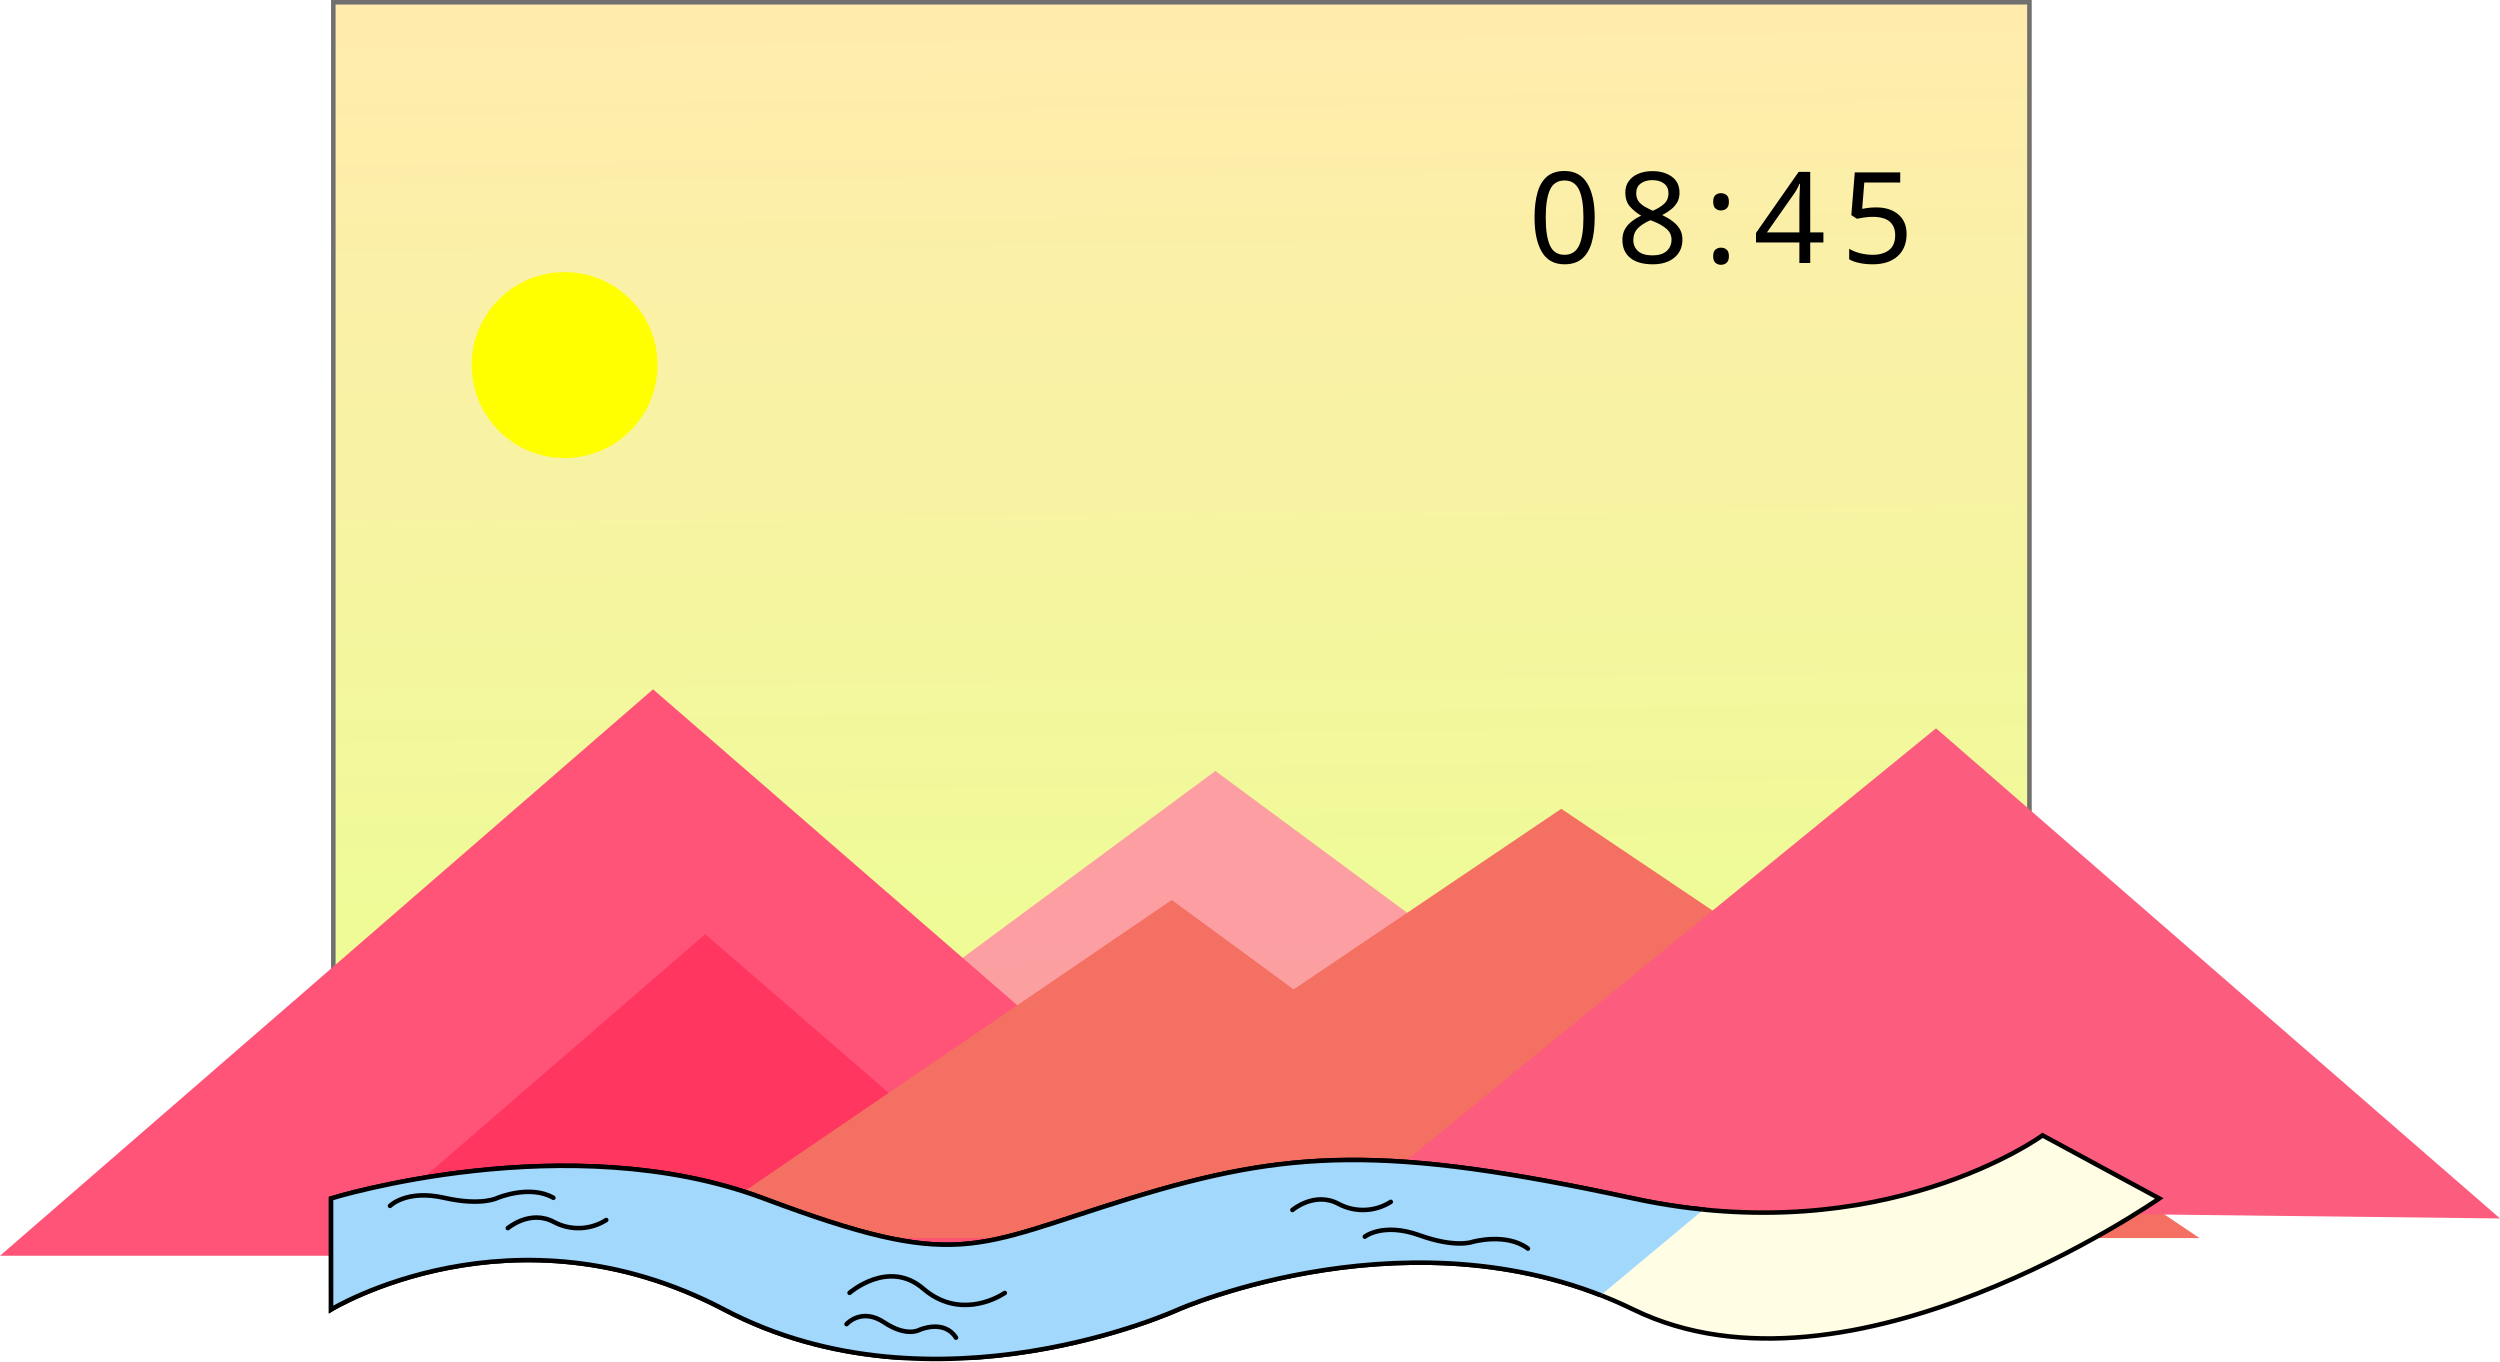
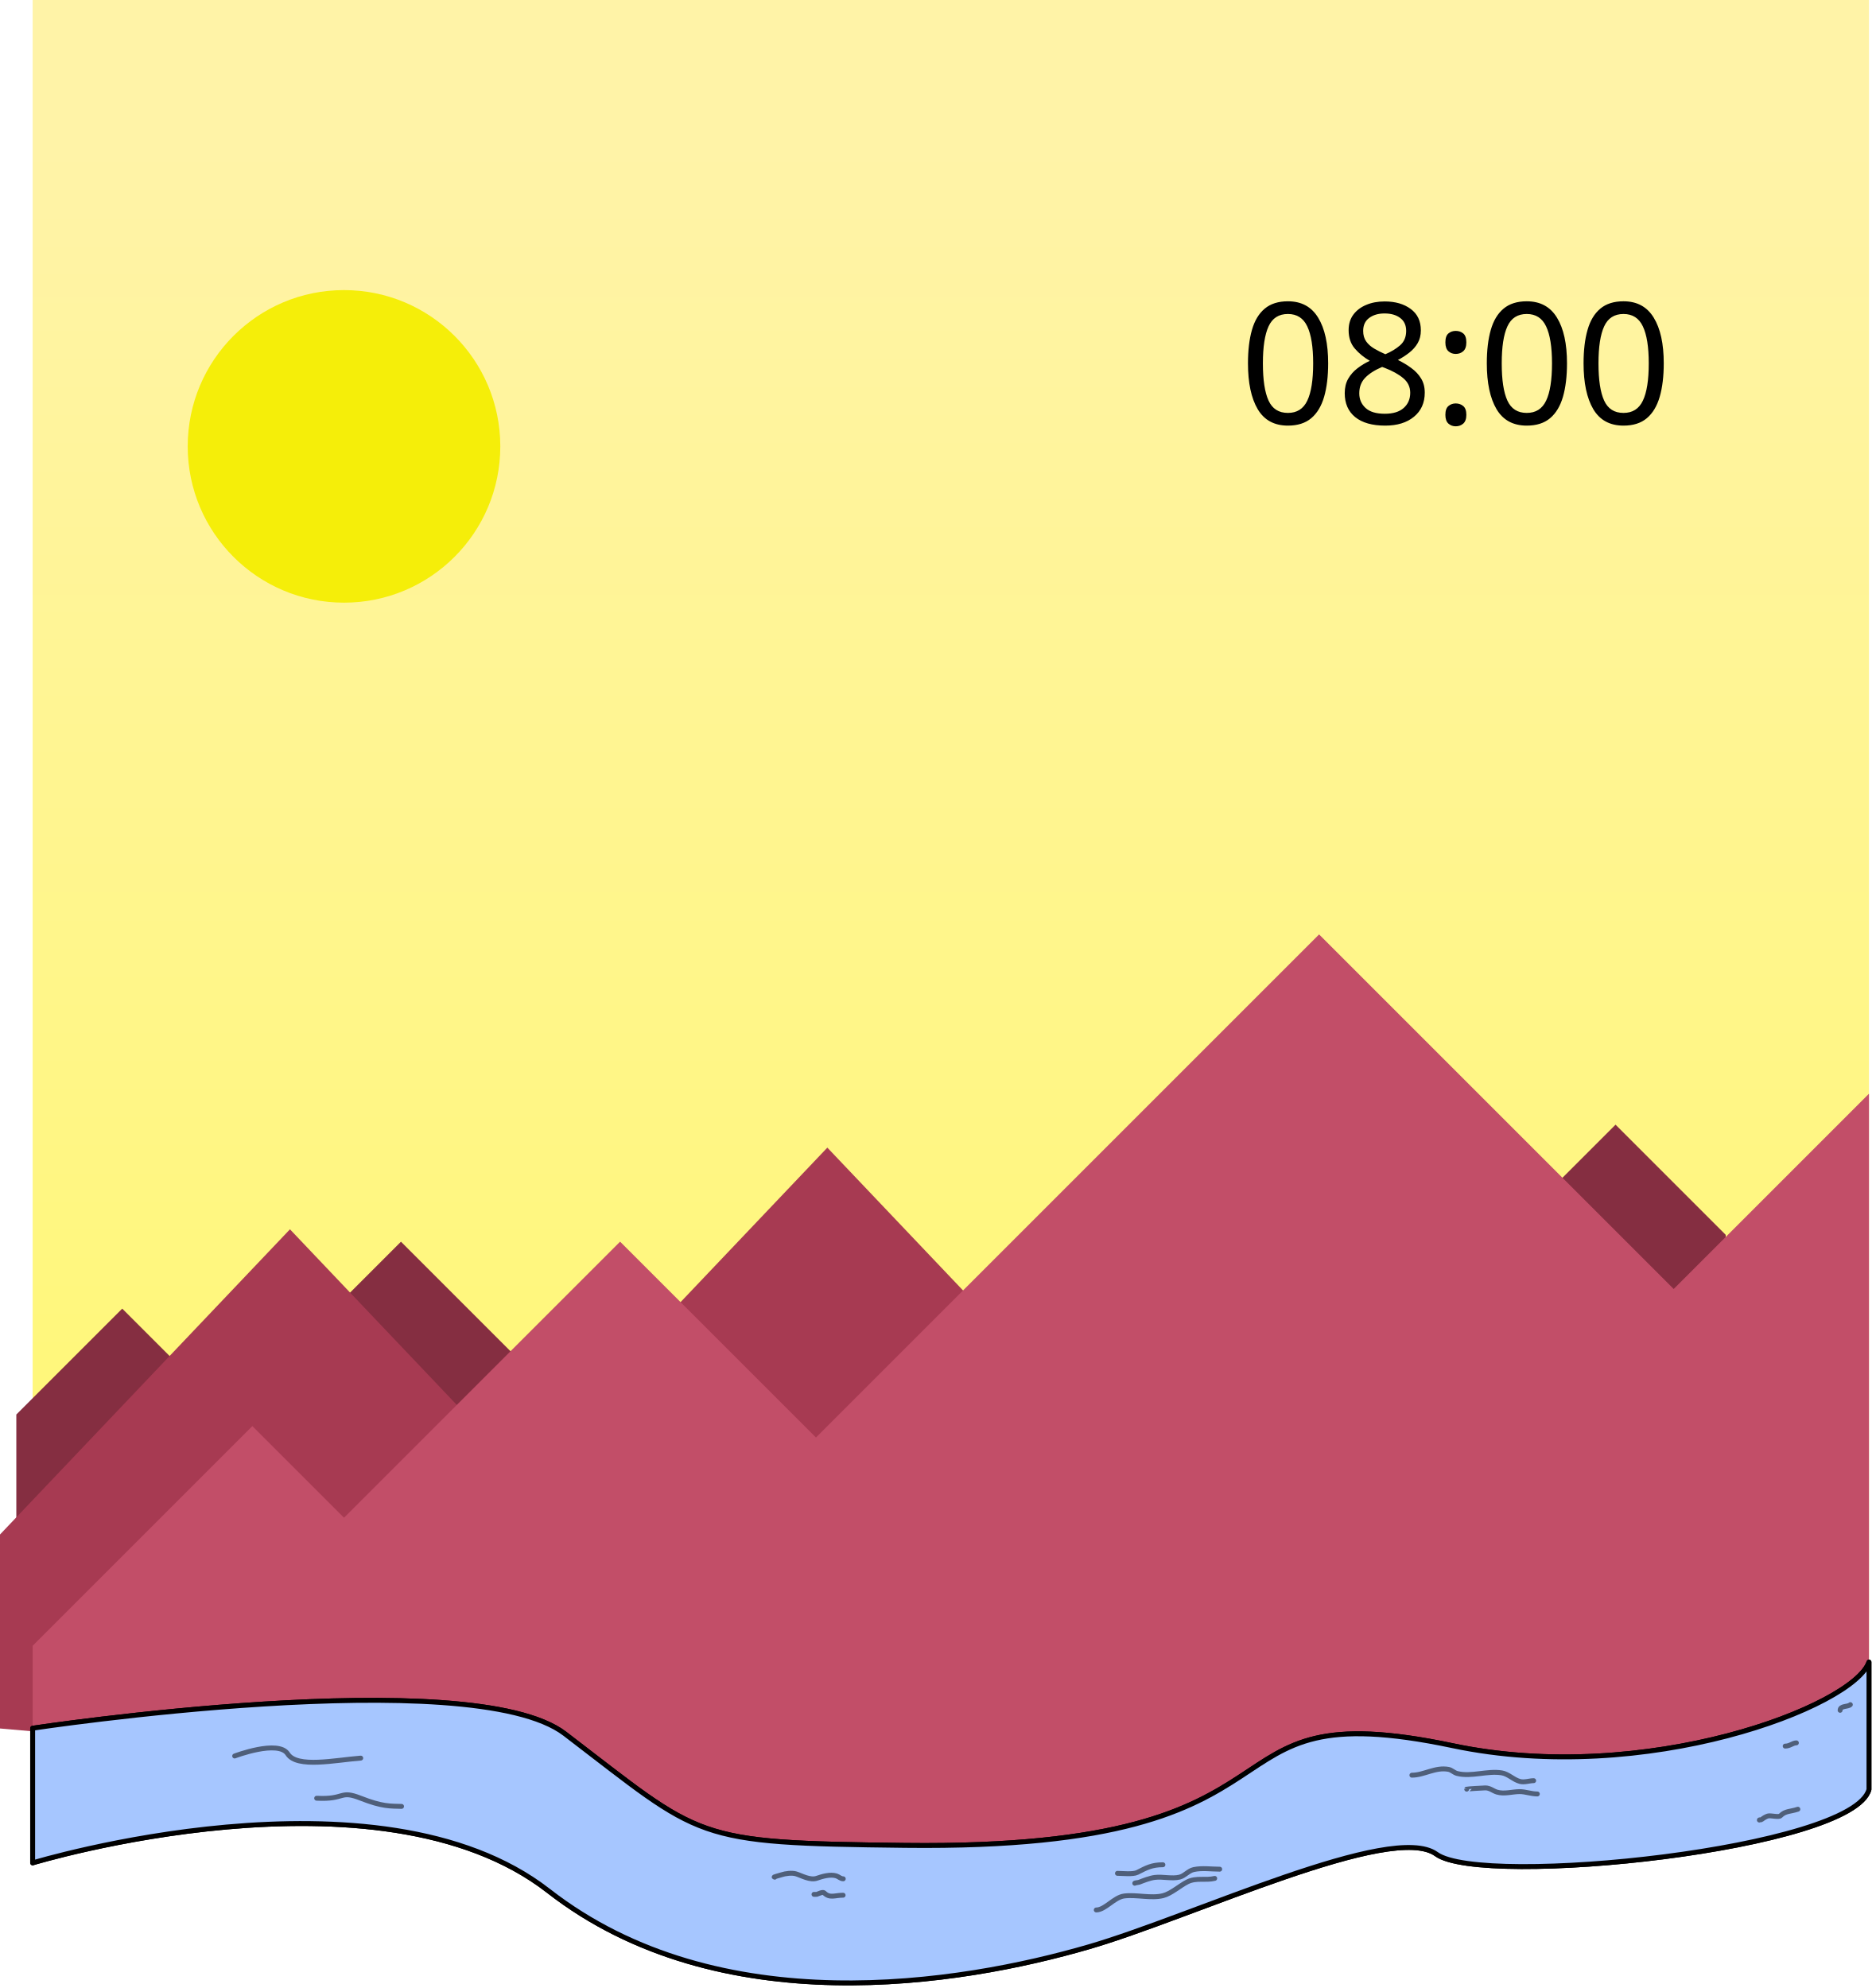
- <svg xmlns="http://www.w3.org/2000/svg" width="551.264" height="300.206" viewBox="0 0 551.264 300.206">
-   <defs>
-     <linearGradient id="linear-gradient" x1="0.563" x2="0.575" y2="0.908" gradientUnits="objectBoundingBox">
-       <stop offset="0" stop-color="#ffecad" />
-       <stop offset="0.483" stop-color="#f6f4a1" />
-       <stop offset="1" stop-color="#eaff91" />
-     </linearGradient>
-     <clipPath id="clip-path">
-       <path id="Path_30" data-name="Path 30" d="M1054.326,280.865V241h352.642l-62.132,51.785h-290.51Z" transform="translate(-1082 7.104)" fill="#a1d8fc" stroke="#000" stroke-width="1" />
-     </clipPath>
-   </defs>
-   <g id="Group_24" data-name="Group 24" transform="translate(73)">
-     <g id="Rectangle_18" data-name="Rectangle 18" stroke="#707070" stroke-width="1" fill="url(#linear-gradient)">
-       <rect width="375" height="275" stroke="none" />
-       <rect x="0.5" y="0.5" width="374" height="274" fill="none" />
-     </g>
-     <path id="Polygon_12" data-name="Polygon 12" d="M119,0,238,88H0Z" transform="translate(76 170)" fill="#ff8da4" opacity="0.842" />
-     <path id="Path_26" data-name="Path 26" d="M144,0,288,124.9H0Z" transform="translate(-73 152)" fill="#ff5377" />
-     <path id="Polygon_6" data-name="Polygon 6" d="M77.5,0,155,67H0Z" transform="translate(5 206)" fill="#ff365f" />
-     <path id="Path_29" data-name="Path 29" d="M109.374,1.812,211,76.361H0Z" transform="translate(76 196.639)" fill="#f47062" />
-     <path id="Path_27" data-name="Path 27" d="M140.272,21.346,281,116H0Z" transform="translate(131 157)" fill="#f47062" />
-     <path id="Path_16" data-name="Path 16" d="M182.864,12.594,307.223,120.675,53.959,117.757Z" transform="translate(171.041 148)" fill="#fc5c7d" />
-     <path id="river_" data-name="river " d="M1274,247.359s40.049-24.528,86.677,0,100.121,0,100.121,0,52.735-23.259,100.367,0,115.973-24.491,115.973-24.491l-25.745-13.912s-35.264,25.789-90.229,13.912-76.044-10.737-110.994,0-37.581,16.2-80.772,0-95.4,0-95.4,0Z" transform="translate(-1274 41.397)" fill="#fffde4" stroke="#000" stroke-width="1" />
-     <circle id="Ellipse_3" data-name="Ellipse 3" cx="20.5" cy="20.5" r="20.5" transform="translate(31 60)" fill="#ff0" />
-     <text id="_08:45" data-name="08:45" transform="translate(264 58)" font-size="28" font-family="Hind-Medium, Hind" font-weight="500" letter-spacing="0.12em">
-       <tspan x="0" y="0">08:45</tspan>
-     </text>
-     <g id="Mask_Group_1" data-name="Mask Group 1" clip-path="url(#clip-path)">
-       <path id="river_overlay" data-name="river overlay" d="M1274,247.359s40.049-24.528,86.677,0,100.121,0,100.121,0,52.735-23.259,100.367,0,115.973-24.491,115.973-24.491l-25.745-13.912s-35.264,25.789-90.229,13.912-76.044-10.737-110.994,0-37.581,16.2-80.772,0-95.4,0-95.4,0Z" transform="translate(-1274 41.397)" fill="#a1d8fc" stroke="#000" stroke-width="1" />
-       <path id="Path_31" data-name="Path 31" d="M1287,260.9s3.6-3.664,11.931-1.777,11.835,0,11.835,0,7.12-2.969,12.256,0" transform="translate(-1274 5)" fill="none" stroke="#000" stroke-linecap="round" stroke-width="1" />
-       <path id="Path_32" data-name="Path 32" d="M1287,260.9s3.6-3.664,11.931-1.777,11.835,0,11.835,0,7.12-2.969,12.256,0" transform="translate(-1017.665 -143.108) rotate(7)" fill="none" stroke="#000" stroke-linecap="round" stroke-width="1" />
-       <path id="Path_33" data-name="Path 33" d="M1287,261.458s2.424-4.321,8.023-2.1,7.959,0,7.959,0,4.788-3.5,8.242,0" transform="matrix(0.978, 0.208, -0.208, 0.978, -1090.631, -231.427)" fill="none" stroke="#000" stroke-linecap="round" stroke-width="1" />
-       <path id="Path_34" data-name="Path 34" d="M1312.983,270.807s4.932-4.2,10.222-1.318a11.436,11.436,0,0,0,11.471-.468" transform="translate(-1274)" fill="none" stroke="#000" stroke-linecap="round" stroke-width="1" />
-       <path id="Path_35" data-name="Path 35" d="M1312.983,270.807s4.932-4.2,10.222-1.318a11.436,11.436,0,0,0,11.471-.468" transform="translate(-1101 -4)" fill="none" stroke="#000" stroke-linecap="round" stroke-width="1" />
-       <path id="Path_36" data-name="Path 36" d="M1312.983,273.118s7.734-8.364,16.03-2.628,15.956.743,17.987-.932" transform="matrix(0.995, 0.105, -0.105, 0.995, -1163.405, -124.538)" fill="none" stroke="#000" stroke-linecap="round" stroke-width="1" />
-       <path id="Path_37" data-name="Path 37" d="M1316.48,250a3.663,3.663,0,0,1,4.146.633c1.928,1.825,5.765.72,5.765.72" transform="translate(-1007 25)" fill="none" stroke="#000" stroke-width="1" />
+ <svg xmlns="http://www.w3.org/2000/svg" width="100%" height="100%" viewBox="0 0 383 406" version="1.1" xml:space="preserve" style="fill-rule:evenodd;clip-rule:evenodd;stroke-linecap:round;stroke-linejoin:round;stroke-miterlimit:1.5;">
+   <path id="background" d="M381.667,0l-375,0l0,367.667c62.789,-11.476 125.19,-1.267 187.5,14c62.516,-15.582 125.022,-32.175 187.5,-22.334l0,-359.333Z" style="fill:url(#_Linear1);" />
+   <g id="mountains">
+     <path d="M3.333,288.881l21.628,-21.628l21.628,21.628l35.295,-35.295l35.294,35.295l0,56.907l-113.845,0l0,-56.907Z" style="fill:#852e41;" />
+     <path d="M208.007,275.483l-39.055,-41.109l-62.793,66.098l-46.946,-49.416l-59.213,62.329l0,39.615l213.667,18.667l-5.66,-96.184Z" style="fill:#a73a52;" />
+     <path d="M285.667,273.932l44.245,-44.245l22.495,22.495l0,27.303l-66.74,-5.553Z" style="fill:#852e41;" />
+     <path d="M6.667,336.113l44.868,-44.869l18.715,18.715l56.382,-56.382l40,40l102.744,-102.744l72.411,72.411l39.88,-39.88l0,132.213l-218.834,32l-53.916,-32l-102.25,0l0,-19.464Z" style="fill:#c24e68;" />
+   </g>
+   <g id="rivers">
+     <path id="river-front" d="M6.667,352.946c0,0 89.476,-13.536 108.666,1.119c28.343,21.645 25.806,22.304 69.5,22.812c88.015,1.022 57.438,-31.825 111.834,-20.359c39.338,8.292 81.858,-7.981 85,-17.072l0,26.001c-3.201,12.198 -78.938,20.066 -88.334,13.216c-9.085,-6.624 -49.674,12.73 -71,18.93c-26.313,7.651 -75.493,15.725 -110.333,-11.43c-34.84,-27.154 -105.333,-5.714 -105.333,-5.714l0,-27.503Z" style="fill:#fffde4;stroke:#000;stroke-width:1px;" />
+     <path id="river-front1" d="M6.667,352.946c0,0 89.476,-13.536 108.666,1.119c28.343,21.645 25.806,22.304 69.5,22.812c88.015,1.022 57.438,-31.825 111.834,-20.359c39.338,8.292 81.858,-7.981 85,-17.072l0,26.001c-3.201,12.198 -78.938,20.066 -88.334,13.216c-9.085,-6.624 -49.674,12.73 -71,18.93c-26.313,7.651 -75.493,15.725 -110.333,-11.43c-34.84,-27.154 -105.333,-5.714 -105.333,-5.714l0,-27.503Z" style="fill:#a6c6ff;stroke:#000;stroke-width:1px;" />
+     <g id="river-flow-lines" opacity="0.52">
+       <path d="M47.923,358.619c0,0 8.931,-3.402 10.828,-0.431c1.898,2.97 9.689,1.265 14.916,0.862" style="fill:none;stroke:#000;stroke-width:1px;" />
+       <path d="M64.667,367.244c5.939,0.319 4.6,-1.733 9,0c4.4,1.733 6.046,1.601 8.333,1.667" style="fill:none;stroke:#000;stroke-width:1px;" />
+       <path d="M158.2,383.37c-0.491,0 0.923,-0.335 1.388,-0.492c0.779,-0.263 2.141,-0.447 2.973,-0.188c1.133,0.353 2.878,1.378 4.253,0.898c1.076,-0.376 2.732,-0.87 3.969,-0.485c0.53,0.165 0.853,0.596 1.421,0.596" style="fill:none;stroke:#000;stroke-width:1px;" />
+       <path d="M166.227,386.875c-0.087,0 0.495,0.015 0.556,0c0.232,-0.059 1.244,-0.579 1.506,-0.317c1.175,1.175 2.169,0.492 3.886,0.492" style="fill:none;stroke:#000;stroke-width:1px;" />
+       <path d="M223.869,390.061c1.819,0 3.635,-2.591 5.716,-2.854c2.493,-0.314 5.503,0.548 7.931,-0.067c1.644,-0.417 3.396,-2.024 4.959,-2.812c1.818,-0.916 3.731,-0.245 5.583,-0.712" style="fill:none;stroke:#000;stroke-width:1px;" />
+       <path d="M231.731,384.607c0,-0.091 0.7,-0.132 0.857,-0.191c1.015,-0.386 2.176,-0.864 3.263,-1.001c1.584,-0.199 3.501,0.33 5.046,-0.061c1.076,-0.273 1.78,-1.311 2.896,-1.545c1.736,-0.364 3.556,-0.074 5.288,-0.074" style="fill:none;stroke:#000;stroke-width:1px;" />
+       <path d="M228.196,382.585c0.907,0 3.179,0.254 4.039,-0.182c1.875,-0.952 2.972,-1.573 5.244,-1.573" style="fill:none;stroke:#000;stroke-width:1px;" />
+       <path d="M288.326,362.537c2.497,0 4.782,-1.694 7.479,-1.186c0.674,0.127 1.086,0.671 1.788,0.846c2.896,0.724 6.167,-0.619 9.104,-0.129c1.342,0.223 2.395,1.424 3.738,1.76c0.886,0.221 1.932,-0.171 2.758,-0.171" style="fill:none;stroke:#000;stroke-width:1px;" />
+       <path d="M299.515,365.387c0,-0.041 3.373,-0.252 3.803,-0.252c0.955,0 1.559,0.605 2.363,0.853c1.505,0.463 3.147,-0.094 4.652,-0.094c1.218,0 2.342,0.48 3.609,0.48" style="fill:none;stroke:#000;stroke-width:1px;" />
+       <path d="M359.278,371.701c0,-0.092 0.408,-0.023 0.479,-0.095c0.254,-0.258 0.854,-0.605 1.245,-0.728c0.566,-0.179 2.218,0.325 2.59,-0.052c1.008,-1.025 2.01,-0.818 3.552,-1.338" style="fill:none;stroke:#000;stroke-width:1px;" />
+       <path d="M375.773,349.287c0,-0.979 1.601,-0.657 2.091,-1.155" style="fill:none;stroke:#000;stroke-width:1px;" />
+       <path d="M364.557,356.6c0.974,0 1.542,-0.663 2.286,-0.663" style="fill:none;stroke:#000;stroke-width:1px;" />
    </g>
  </g>
+   <circle id="sun" cx="70.25" cy="91.161" r="31.917" style="fill:#f5ee09;" />
+   <text id="time" x="253.165px" y="86.577px" style="font-family:'Hind-Regular', 'Hind';font-size:34.542px;">08:00</text>
+   <defs>
+     <linearGradient id="_Linear1" x1="0" y1="0" x2="1" y2="0" gradientUnits="userSpaceOnUse" gradientTransform="matrix(8.7212e-14,-307.868,307.868,8.7212e-14,194.167,336.113)">
+       <stop offset="0" style="stop-color:#fff872;stop-opacity:1" />
+       <stop offset="1" style="stop-color:#fff3a7;stop-opacity:1" />
+     </linearGradient>
+   </defs>
</svg>
